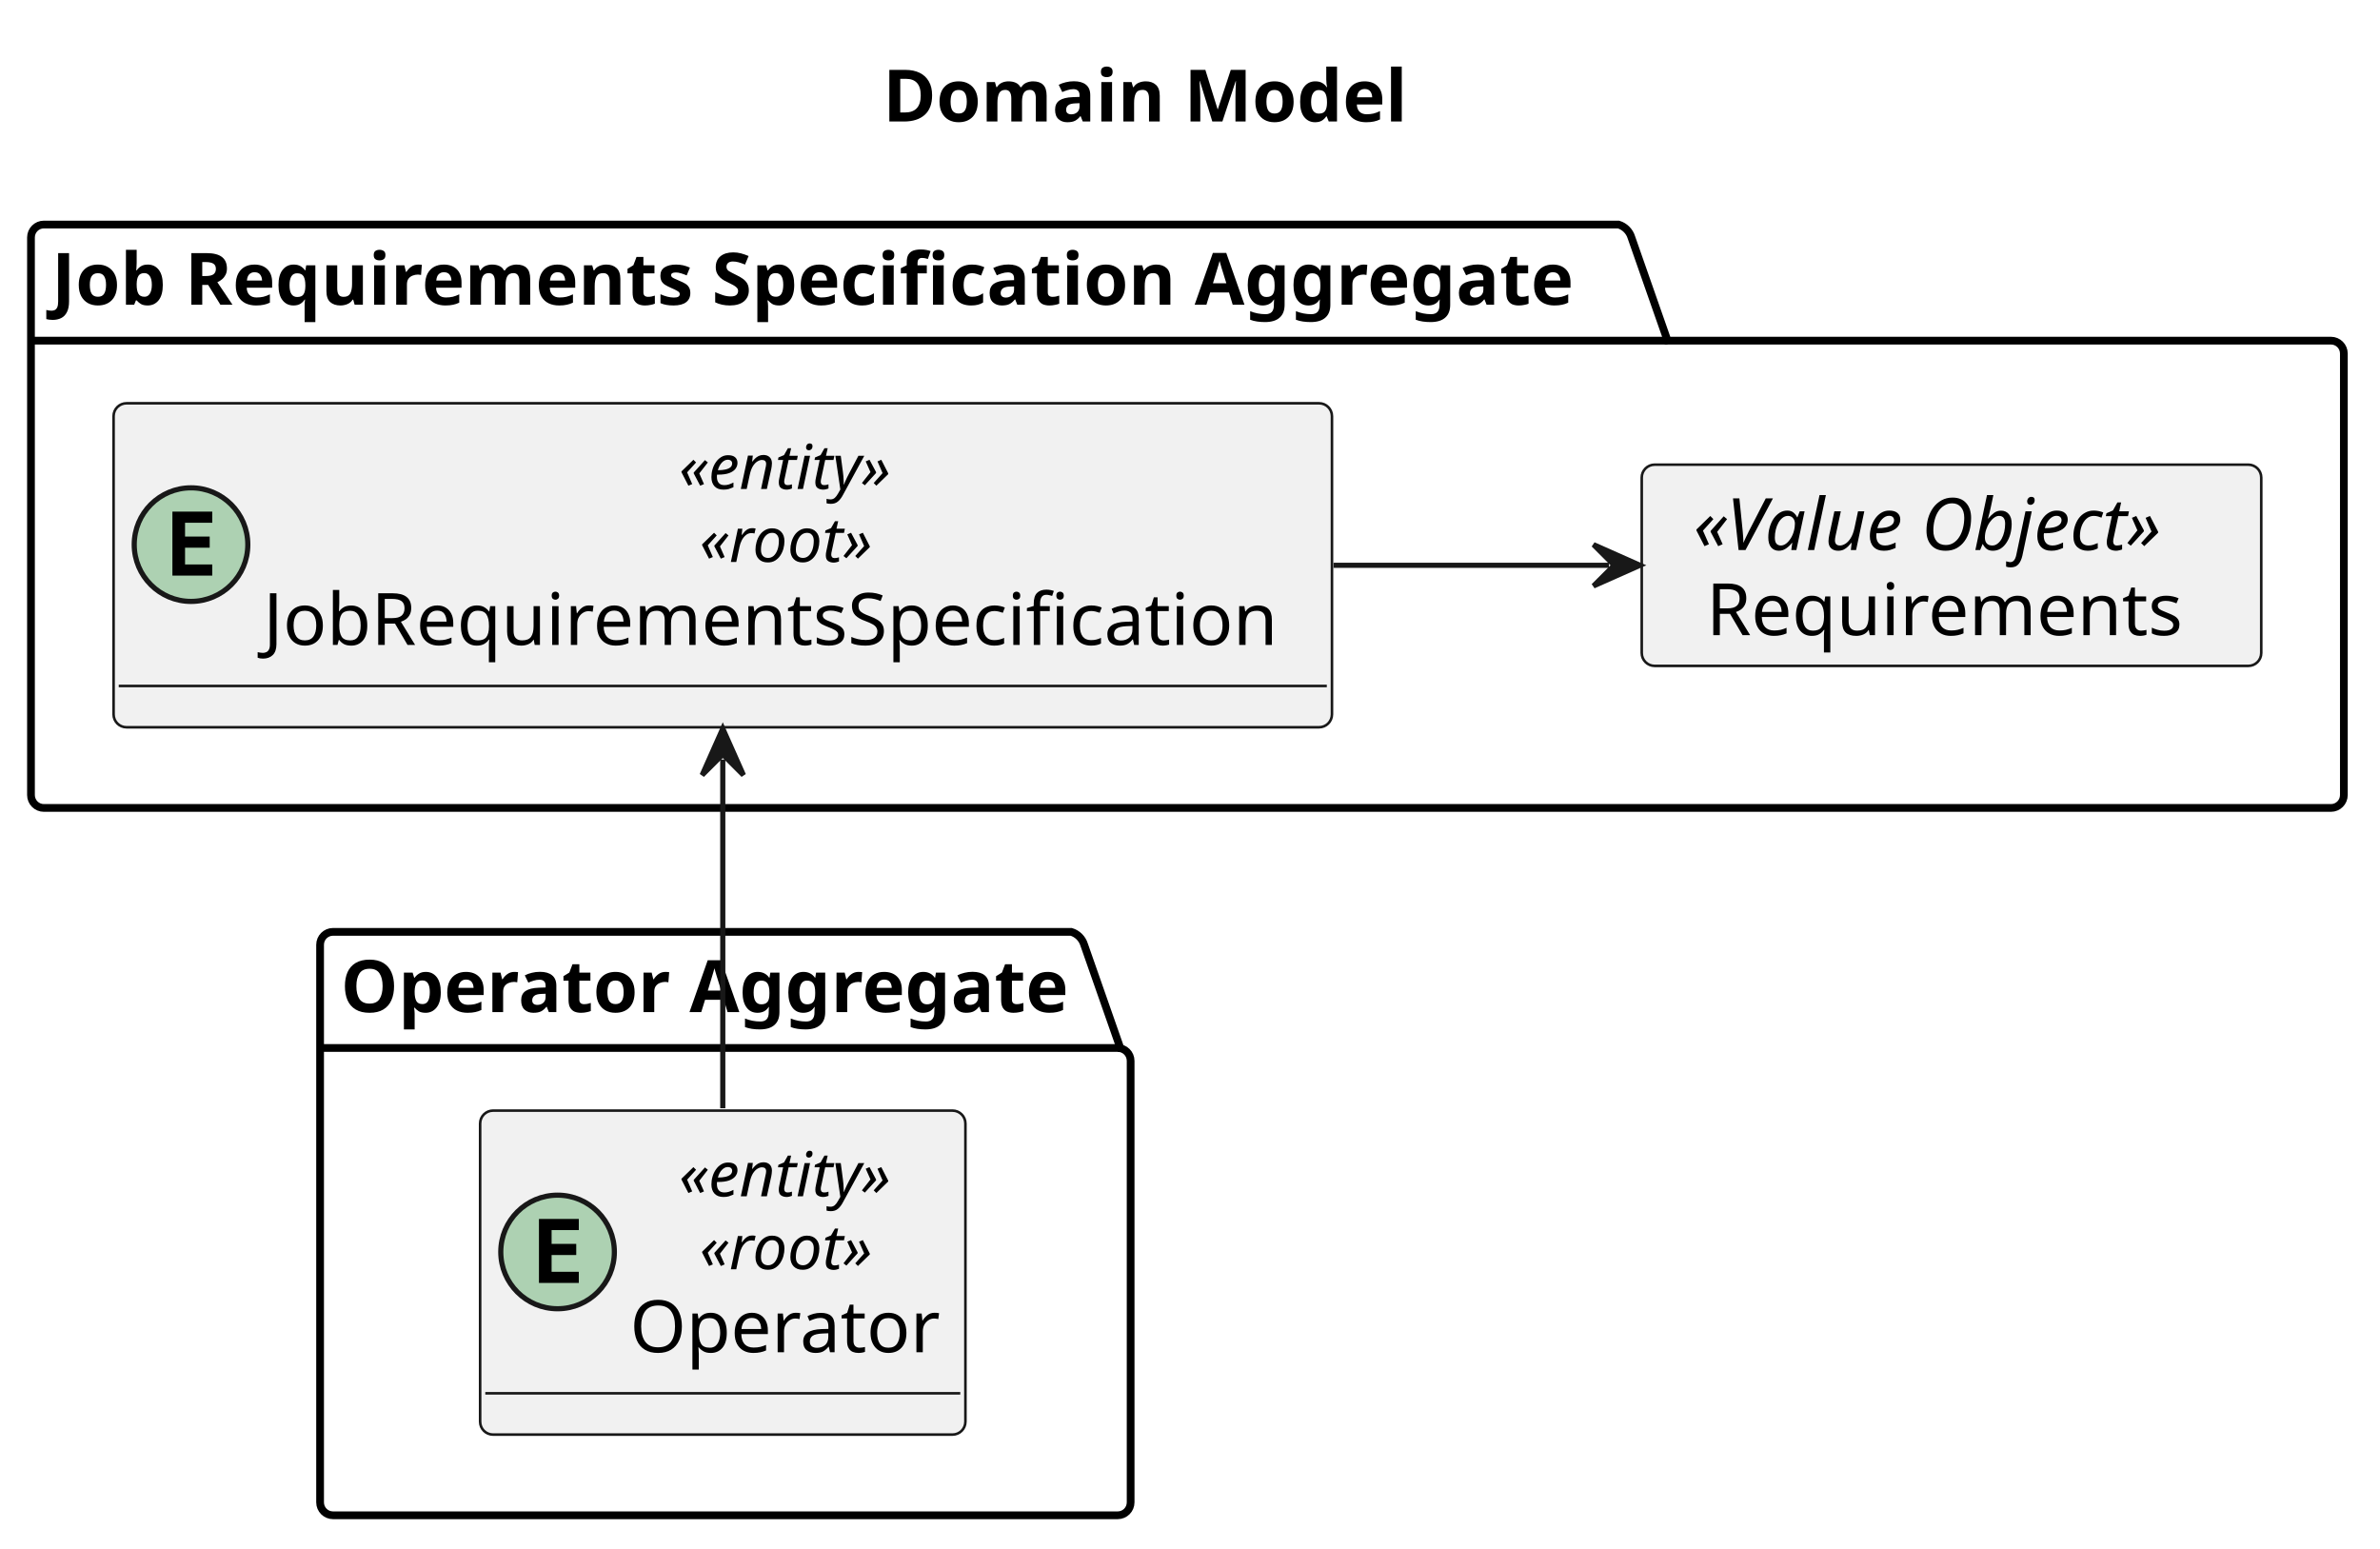
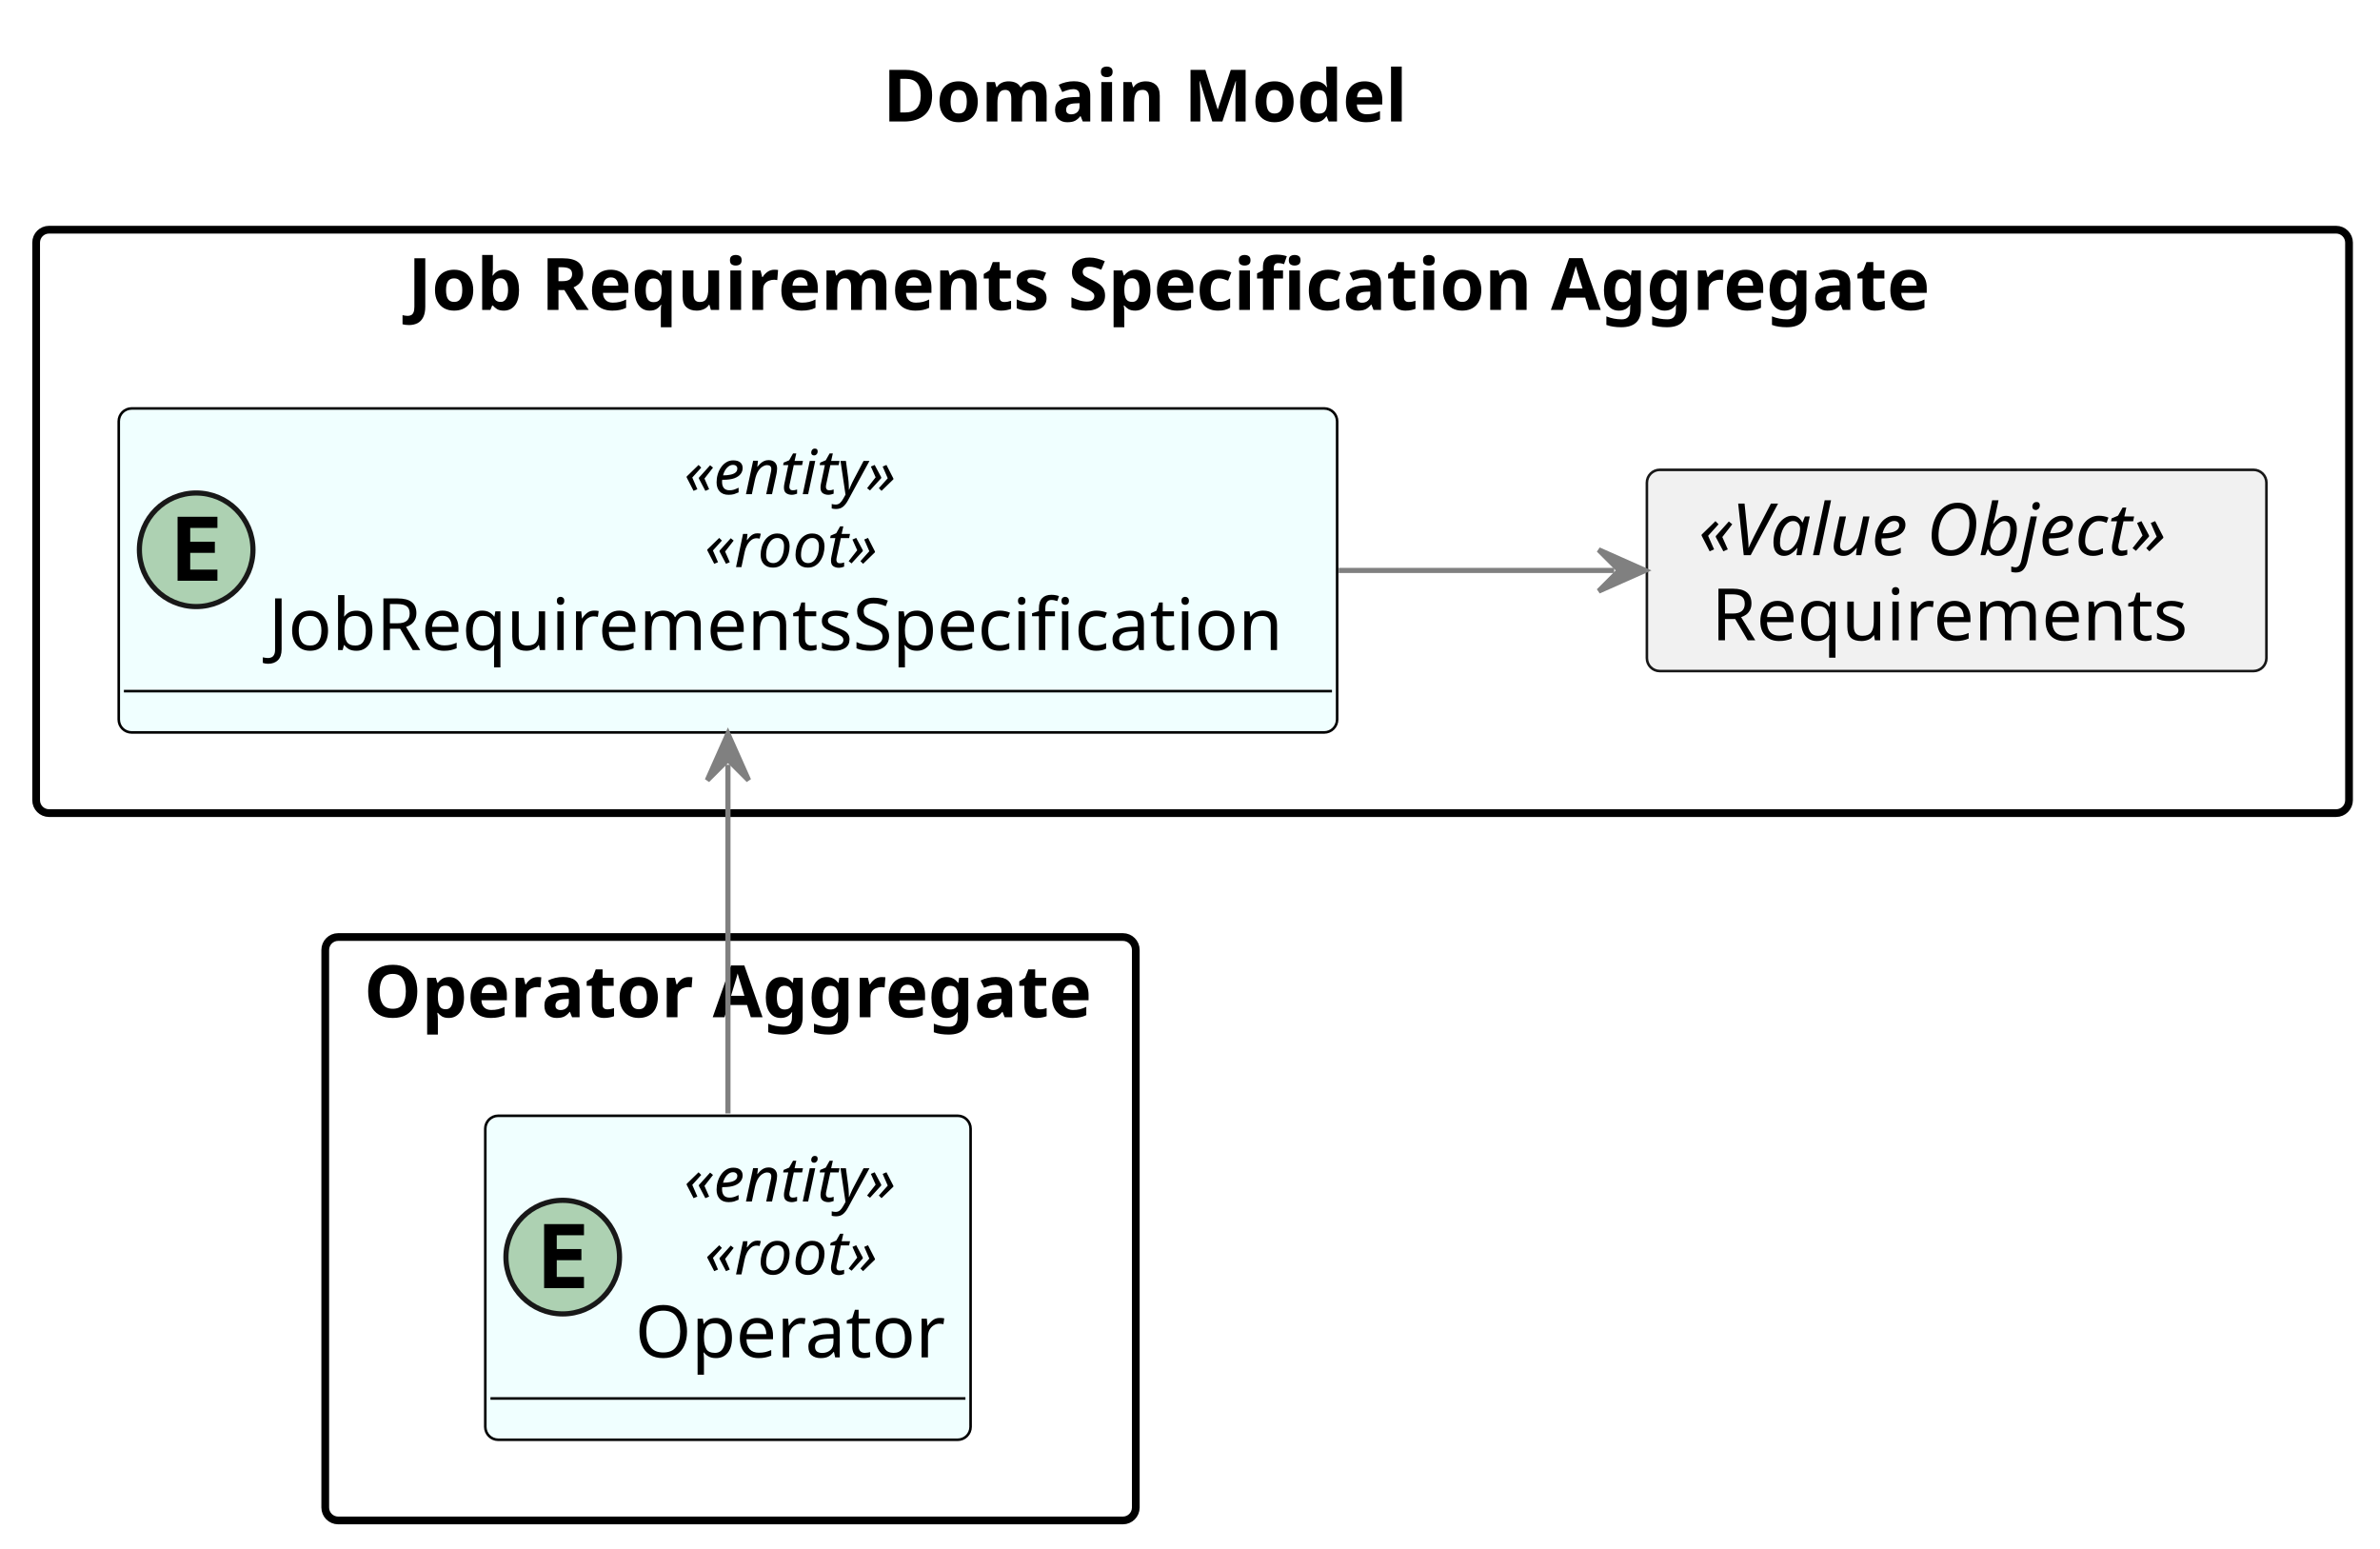
<svg xmlns="http://www.w3.org/2000/svg" contentStyleType="text/css" height="300px" preserveAspectRatio="none" style="width:461px;height:300px;background:#FFFFFF;" version="1.1" viewBox="0 0 461 300" width="461px" zoomAndPan="magnify">
  <defs />
  <g>
    <text fill="#000000" font-family="sans-serif" font-size="14" font-weight="bold" lengthAdjust="spacing" textLength="105" x="171" y="23.535">Domain Model</text>
    <g id="cluster_Job Requirements Specification Aggregate">
-       <path d="M8.5,43.488 L313.5,43.488 A3.75,3.75 0 0 1 316,45.988 L323,65.977 L451.5,65.977 A2.5,2.5 0 0 1 454,68.477 L454,153.988 A2.5,2.5 0 0 1 451.5,156.488 L8.5,156.488 A2.5,2.5 0 0 1 6,153.988 L6,45.988 A2.5,2.5 0 0 1 8.5,43.488 " fill="none" style="stroke:#000000;stroke-width:1.5;" />
-       <line style="stroke:#000000;stroke-width:1.5;" x1="6" x2="323" y1="65.977" y2="65.977" />
-       <text fill="#000000" font-family="sans-serif" font-size="14" font-weight="bold" lengthAdjust="spacing" textLength="304" x="10" y="59.023">Job Requirements Specification Aggregate</text>
+       <rect fill="none" height="113" rx="2.5" ry="2.5" style="stroke:#000000;stroke-width:1.5;" width="448" x="7" y="44.488" />
+       <text fill="#000000" font-family="sans-serif" font-size="14" font-weight="bold" lengthAdjust="spacing" textLength="304" x="79" y="60.023">Job Requirements Specification Aggregate</text>
    </g>
    <g id="cluster_Operator Aggregate">
-       <path d="M64.5,180.488 L207.5,180.488 A3.75,3.75 0 0 1 210,182.988 L217,202.977 L216.5,202.977 A2.5,2.5 0 0 1 219,205.477 L219,290.988 A2.5,2.5 0 0 1 216.5,293.488 L64.5,293.488 A2.5,2.5 0 0 1 62,290.988 L62,182.988 A2.5,2.5 0 0 1 64.5,180.488 " fill="none" style="stroke:#000000;stroke-width:1.5;" />
-       <line style="stroke:#000000;stroke-width:1.5;" x1="62" x2="217" y1="202.977" y2="202.977" />
-       <text fill="#000000" font-family="sans-serif" font-size="14" font-weight="bold" lengthAdjust="spacing" textLength="142" x="66" y="196.023">Operator Aggregate</text>
+       <rect fill="none" height="113" rx="2.5" ry="2.5" style="stroke:#000000;stroke-width:1.5;" width="157" x="63" y="181.488" />
+       <text fill="#000000" font-family="sans-serif" font-size="14" font-weight="bold" lengthAdjust="spacing" textLength="142" x="70.5" y="197.023">Operator Aggregate</text>
    </g>
    <g id="elem_JobRequirementsSpecification">
-       <rect codeLine="9" fill="#F1F1F1" height="62.754" id="JobRequirementsSpecification" rx="2.5" ry="2.5" style="stroke:#181818;stroke-width:0.5;" width="236" x="22" y="78.108" />
-       <ellipse cx="37" cy="105.485" fill="#ADD1B2" rx="11" ry="11" style="stroke:#181818;stroke-width:1.0;" />
-       <path d="M41.114,111.485 L33.395,111.485 L33.395,99.092 L41.114,99.092 L41.114,101.25 L35.843,101.25 L35.843,103.923 L40.616,103.923 L40.616,106.081 L35.843,106.081 L35.843,109.327 L41.114,109.327 Z " fill="#000000" />
-       <text fill="#000000" font-family="sans-serif" font-size="12" font-style="italic" lengthAdjust="spacing" textLength="43" x="131.5" y="94.71">«entity»</text>
-       <text fill="#000000" font-family="sans-serif" font-size="12" font-style="italic" lengthAdjust="spacing" textLength="35" x="135.5" y="108.843">«root»</text>
-       <text fill="#000000" font-family="sans-serif" font-size="14" lengthAdjust="spacing" textLength="204" x="51" y="124.909">JobRequirementsSpecification</text>
-       <line style="stroke:#181818;stroke-width:0.5;" x1="23" x2="257" y1="132.862" y2="132.862" />
+       <rect codeLine="19" fill="#F0FFFF" height="62.754" id="JobRequirementsSpecification" rx="2.5" ry="2.5" style="stroke:#000000;stroke-width:0.5;" width="236" x="23" y="79.108" />
+       <ellipse cx="38" cy="106.485" fill="#ADD1B2" rx="11" ry="11" style="stroke:#181818;stroke-width:1.0;" />
+       <path d="M42.114,112.485 L34.395,112.485 L34.395,100.092 L42.114,100.092 L42.114,102.25 L36.843,102.25 L36.843,104.923 L41.616,104.923 L41.616,107.081 L36.843,107.081 L36.843,110.327 L42.114,110.327 Z " fill="#000000" />
+       <text fill="#000000" font-family="sans-serif" font-size="12" font-style="italic" lengthAdjust="spacing" textLength="43" x="132.5" y="95.71">«entity»</text>
+       <text fill="#000000" font-family="sans-serif" font-size="12" font-style="italic" lengthAdjust="spacing" textLength="35" x="136.5" y="109.843">«root»</text>
+       <text fill="#000000" font-family="sans-serif" font-size="14" lengthAdjust="spacing" textLength="204" x="52" y="125.909">JobRequirementsSpecification</text>
+       <line style="stroke:#000000;stroke-width:0.5;" x1="24" x2="258" y1="133.862" y2="133.862" />
    </g>
    <g id="elem_Requirements">
-       <rect fill="#F1F1F1" height="38.977" rx="2.5" ry="2.5" style="stroke:#181818;stroke-width:0.5;" width="120" x="318" y="89.998" />
-       <text fill="#000000" font-family="sans-serif" font-size="14" font-style="italic" lengthAdjust="spacing" textLength="100" x="328" y="106.533">«Value Object»</text>
-       <text fill="#000000" font-family="sans-serif" font-size="14" lengthAdjust="spacing" textLength="95" x="330.5" y="123.022">Requirements</text>
+       <rect fill="#F1F1F1" height="38.977" rx="2.5" ry="2.5" style="stroke:#181818;stroke-width:0.5;" width="120" x="319" y="90.998" />
+       <text fill="#000000" font-family="sans-serif" font-size="14" font-style="italic" lengthAdjust="spacing" textLength="100" x="329" y="107.533">«Value Object»</text>
+       <text fill="#000000" font-family="sans-serif" font-size="14" lengthAdjust="spacing" textLength="95" x="331.5" y="124.022">Requirements</text>
    </g>
    <g id="elem_Operator">
-       <rect codeLine="19" fill="#F1F1F1" height="62.754" id="Operator" rx="2.5" ry="2.5" style="stroke:#181818;stroke-width:0.5;" width="94" x="93" y="215.108" />
-       <ellipse cx="108" cy="242.485" fill="#ADD1B2" rx="11" ry="11" style="stroke:#181818;stroke-width:1.0;" />
-       <path d="M112.114,248.485 L104.394,248.485 L104.394,236.092 L112.114,236.092 L112.114,238.25 L106.843,238.25 L106.843,240.923 L111.616,240.923 L111.616,243.081 L106.843,243.081 L106.843,246.327 L112.114,246.327 Z " fill="#000000" />
-       <text fill="#000000" font-family="sans-serif" font-size="12" font-style="italic" lengthAdjust="spacing" textLength="43" x="131.5" y="231.71">«entity»</text>
-       <text fill="#000000" font-family="sans-serif" font-size="12" font-style="italic" lengthAdjust="spacing" textLength="35" x="135.5" y="245.843">«root»</text>
-       <text fill="#000000" font-family="sans-serif" font-size="14" lengthAdjust="spacing" textLength="62" x="122" y="261.909">Operator</text>
-       <line style="stroke:#181818;stroke-width:0.5;" x1="94" x2="186" y1="269.862" y2="269.862" />
+       <rect codeLine="29" fill="#F0FFFF" height="62.754" id="Operator" rx="2.5" ry="2.5" style="stroke:#000000;stroke-width:0.5;" width="94" x="94" y="216.108" />
+       <ellipse cx="109" cy="243.485" fill="#ADD1B2" rx="11" ry="11" style="stroke:#181818;stroke-width:1.0;" />
+       <path d="M113.114,249.485 L105.394,249.485 L105.394,237.092 L113.114,237.092 L113.114,239.25 L107.843,239.25 L107.843,241.923 L112.616,241.923 L112.616,244.081 L107.843,244.081 L107.843,247.327 L113.114,247.327 Z " fill="#000000" />
+       <text fill="#000000" font-family="sans-serif" font-size="12" font-style="italic" lengthAdjust="spacing" textLength="43" x="132.5" y="232.71">«entity»</text>
+       <text fill="#000000" font-family="sans-serif" font-size="12" font-style="italic" lengthAdjust="spacing" textLength="35" x="136.5" y="246.843">«root»</text>
+       <text fill="#000000" font-family="sans-serif" font-size="14" lengthAdjust="spacing" textLength="62" x="123" y="262.909">Operator</text>
+       <line style="stroke:#000000;stroke-width:0.5;" x1="95" x2="187" y1="270.862" y2="270.862" />
    </g>
    <g id="link_JobRequirementsSpecification_Requirements">
-       <path codeLine="14" d="M258.31,109.488 C278.9,109.488 293.52,109.488 311.66,109.488 " fill="none" id="JobRequirementsSpecification-to-Requirements" style="stroke:#181818;stroke-width:1.0;" />
-       <polygon fill="#181818" points="317.66,109.488,308.66,105.488,312.66,109.488,308.66,113.488,317.66,109.488" style="stroke:#181818;stroke-width:1.0;" />
+       <path codeLine="24" d="M259.31,110.488 C279.9,110.488 294.52,110.488 312.66,110.488 " fill="none" id="JobRequirementsSpecification-to-Requirements" style="stroke:#808080;stroke-width:1.0;" />
+       <polygon fill="#808080" points="318.66,110.488,309.66,106.488,313.66,110.488,309.66,114.488,318.66,110.488" style="stroke:#808080;stroke-width:1.0;" />
    </g>
    <g id="link_Operator_JobRequirementsSpecification">
-       <path codeLine="23" d="M140,214.648 C140,190.138 140,171.628 140,147.118 " fill="none" id="Operator-to-JobRequirementsSpecification" style="stroke:#181818;stroke-width:1.0;" />
-       <polygon fill="#181818" points="140,141.118,136,150.118,140,146.118,144,150.118,140,141.118" style="stroke:#181818;stroke-width:1.0;" />
+       <path codeLine="33" d="M141,215.648 C141,191.138 141,172.628 141,148.118 " fill="none" id="Operator-to-JobRequirementsSpecification" style="stroke:#808080;stroke-width:1.0;" />
+       <polygon fill="#808080" points="141,142.118,137,151.118,141,147.118,145,151.118,141,142.118" style="stroke:#808080;stroke-width:1.0;" />
    </g>
  </g>
</svg>
